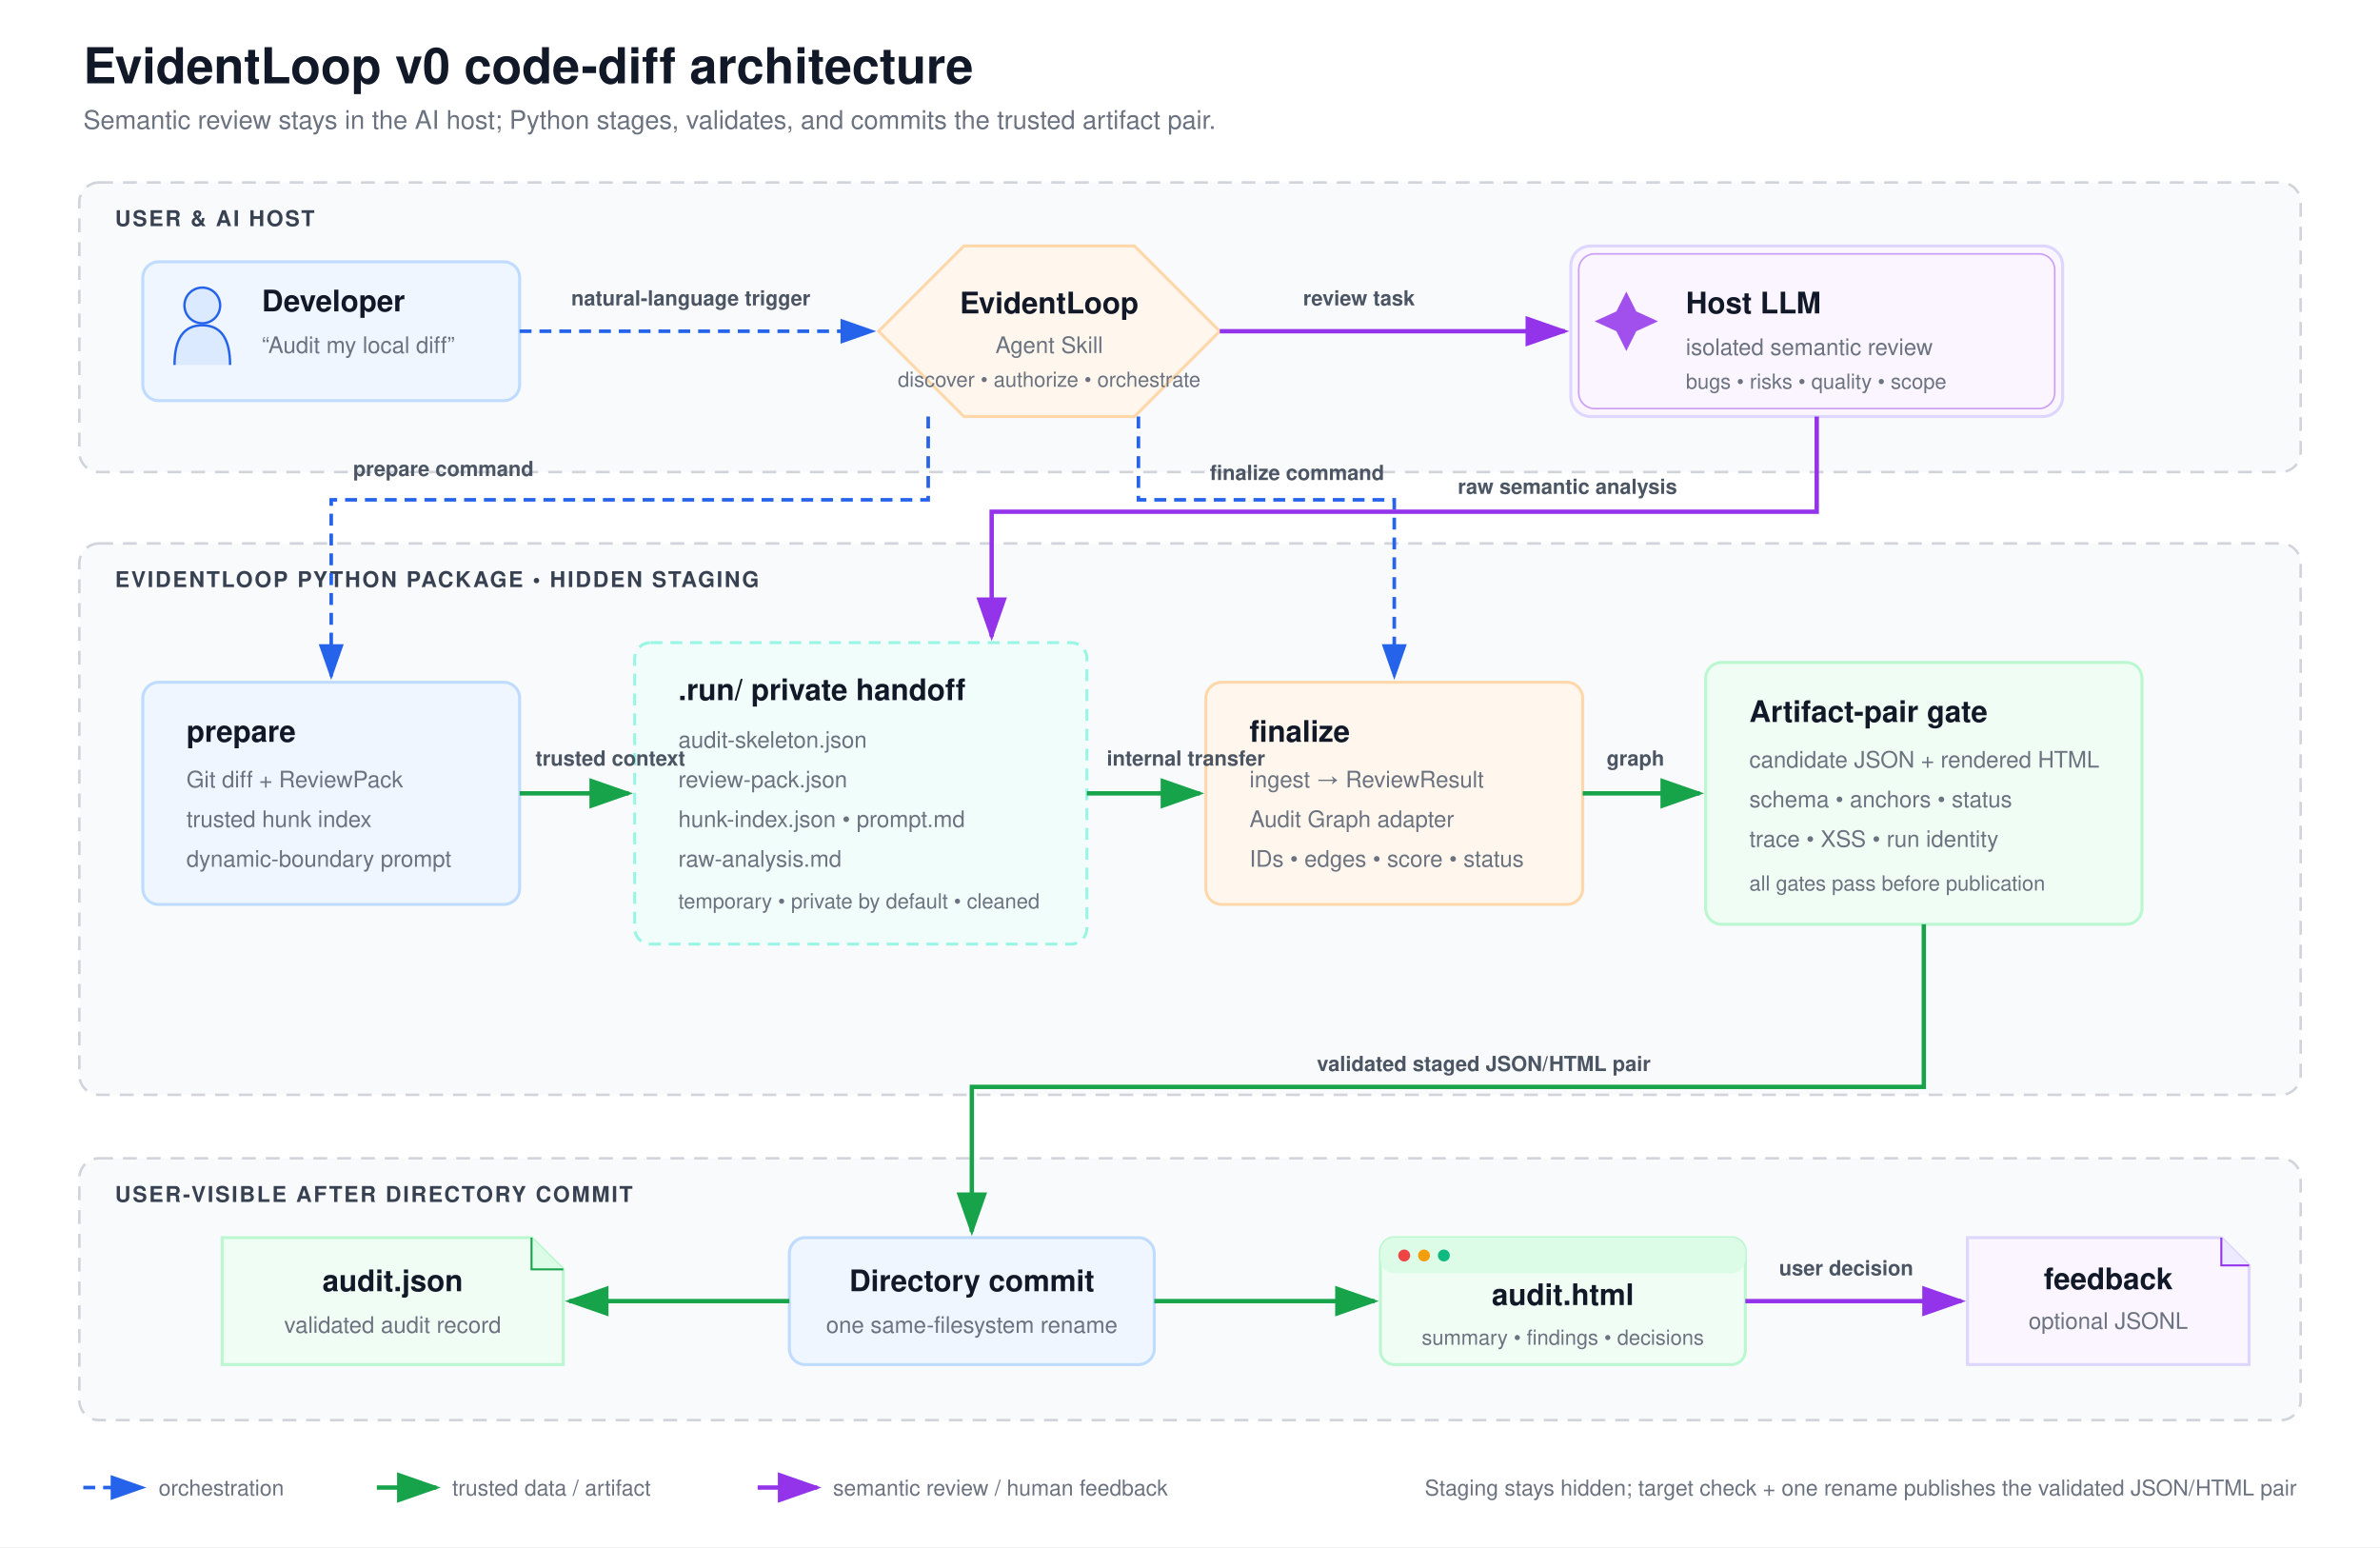
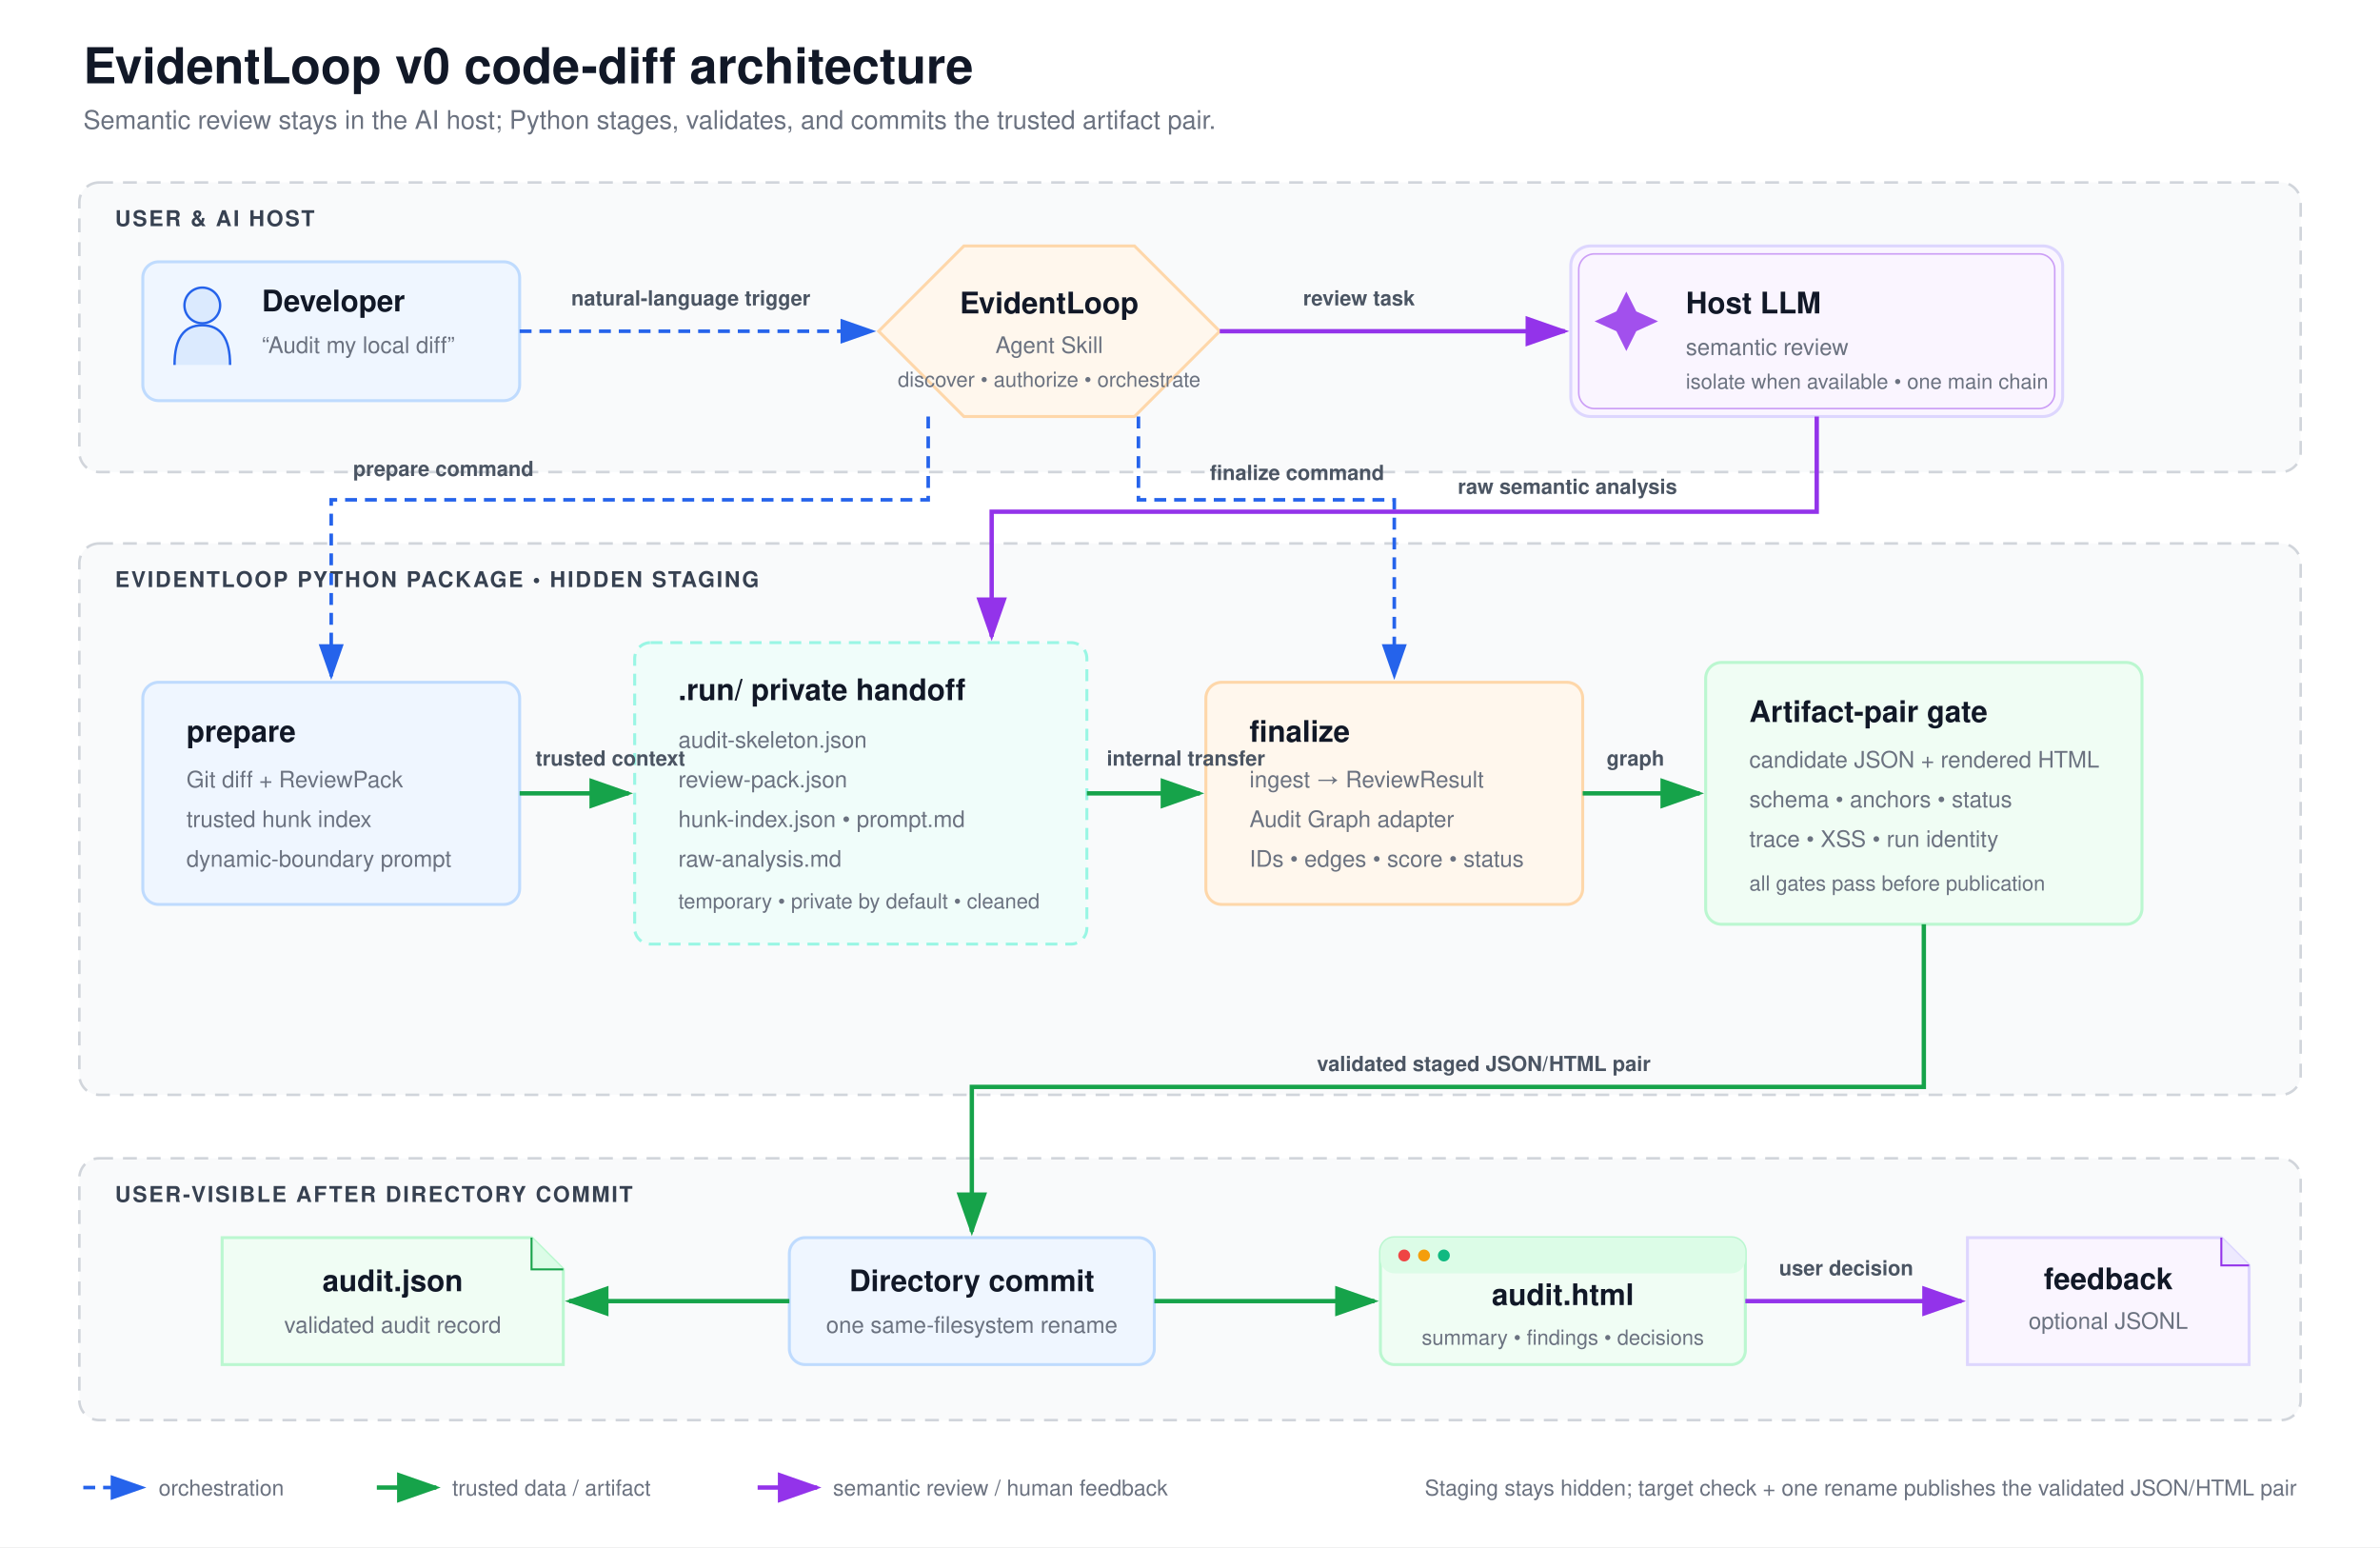
<svg xmlns="http://www.w3.org/2000/svg" viewBox="0 0 1200 780" width="1200" height="780" role="img" aria-labelledby="title desc">
  <style>
    text { font-family: "Helvetica Neue", Helvetica, Arial, "PingFang SC", "Microsoft YaHei", sans-serif; fill: #111827; }
    .title { font-size: 25px; font-weight: 700; }
    .subtitle { font-size: 13px; fill: #6b7280; }
    .lane-title { font-size: 11px; font-weight: 700; fill: #374151; letter-spacing: 0.08em; }
    .node-title { font-size: 15px; font-weight: 700; }
    .node-sub { font-size: 11.5px; fill: #6b7280; }
    .micro { font-size: 10.5px; fill: #6b7280; }
    .edge-label { font-size: 10.5px; font-weight: 600; fill: #4b5563; }
    .legend { font-size: 11px; fill: #6b7280; }
    .lane { fill: #f9fafb; stroke: #d1d5db; stroke-width: 1.3; stroke-dasharray: 7 5; }
    .node { fill: #ffffff; stroke: #d1d5db; stroke-width: 1.5; }
    .blue { fill: #eff6ff; stroke: #bfdbfe; }
    .orange { fill: #fff7ed; stroke: #fed7aa; }
    .green { fill: #f0fdf4; stroke: #bbf7d0; }
    .purple { fill: #faf5ff; stroke: #ddd6fe; }
    .teal { fill: #f0fdfa; stroke: #99f6e4; }
    .control { fill: none; stroke: #2563eb; stroke-width: 1.8; stroke-dasharray: 6 4; marker-end: url(#arrow-blue); }
    .data { fill: none; stroke: #16a34a; stroke-width: 2.2; marker-end: url(#arrow-green); }
    .semantic { fill: none; stroke: #9333ea; stroke-width: 2.2; marker-end: url(#arrow-purple); }
  </style>
  <defs>
    <marker id="arrow-blue" markerWidth="10" markerHeight="7" refX="9" refY="3.5" orient="auto">
      <polygon points="0 0,10 3.5,0 7" fill="#2563eb" />
    </marker>
    <marker id="arrow-green" markerWidth="10" markerHeight="7" refX="9" refY="3.5" orient="auto">
      <polygon points="0 0,10 3.5,0 7" fill="#16a34a" />
    </marker>
    <marker id="arrow-purple" markerWidth="10" markerHeight="7" refX="9" refY="3.5" orient="auto">
      <polygon points="0 0,10 3.5,0 7" fill="#9333ea" />
    </marker>
  </defs>
  <rect width="1200" height="780" fill="#ffffff" />
  <text x="42" y="42" class="title">EvidentLoop v0 code-diff architecture</text>
  <text x="42" y="65" class="subtitle">Semantic review stays in the AI host; Python stages, validates, and commits the trusted artifact pair.</text>
  <rect x="40" y="92" width="1120" height="146" rx="10" class="lane" />
  <text x="58" y="114" class="lane-title">USER &amp; AI HOST</text>
  <rect x="72" y="132" width="190" height="70" rx="8" class="node blue" />
  <circle cx="102" cy="154" r="9" fill="#dbeafe" stroke="#2563eb" stroke-width="1.2" />
  <path d="M88 184 Q88 164 102 164 Q116 164 116 184" fill="#dbeafe" stroke="#2563eb" stroke-width="1.2" />
  <text x="132" y="157" class="node-title">Developer</text>
  <text x="132" y="178" class="node-sub">“Audit my local diff”</text>
  <polygon points="486,124 572,124 615,167 572,210 486,210 443,167" class="orange" stroke-width="1.5" />
  <text x="529" y="158" text-anchor="middle" class="node-title">EvidentLoop</text>
  <text x="529" y="178" text-anchor="middle" class="node-sub">Agent Skill</text>
  <text x="529" y="195" text-anchor="middle" class="micro">discover • authorize • orchestrate</text>
  <rect x="792" y="124" width="248" height="86" rx="10" class="node purple" stroke-width="2.4" />
  <rect x="796" y="128" width="240" height="78" rx="8" fill="none" stroke="#9333ea" stroke-width="0.8" opacity="0.45" />
  <path d="M820 147 L825 157 L836 162 L825 167 L820 177 L815 167 L804 162 L815 157 Z" fill="#9333ea" opacity="0.85" />
  <text x="850" y="158" class="node-title">Host LLM</text>
-   <text x="850" y="179" class="node-sub">isolated semantic review</text>
-   <text x="850" y="196" class="micro">bugs • risks • quality • scope</text>
+   <text x="850" y="179" class="node-sub">semantic review</text>
+   <text x="850" y="196" class="micro">isolate when available • one main chain</text>
  <path d="M262 167 H440" class="control" />
  <text x="288" y="154" class="edge-label">natural-language trigger</text>
  <path d="M615 167 H789" class="semantic" />
  <text x="657" y="154" class="edge-label">review task</text>
  <rect x="40" y="274" width="1120" height="278" rx="10" class="lane" />
  <text x="58" y="296" class="lane-title">EVIDENTLOOP PYTHON PACKAGE • HIDDEN STAGING</text>
  <rect x="72" y="344" width="190" height="112" rx="8" class="node blue" />
  <text x="94" y="374" class="node-title">prepare</text>
  <text x="94" y="397" class="node-sub">Git diff + ReviewPack</text>
  <text x="94" y="417" class="node-sub">trusted hunk index</text>
  <text x="94" y="437" class="node-sub">dynamic-boundary prompt</text>
  <rect x="320" y="324" width="228" height="152" rx="8" class="teal" stroke-width="1.5" stroke-dasharray="6 4" />
  <text x="342" y="353" class="node-title">.run/ private handoff</text>
  <text x="342" y="377" class="node-sub">audit-skeleton.json</text>
  <text x="342" y="397" class="node-sub">review-pack.json</text>
  <text x="342" y="417" class="node-sub">hunk-index.json • prompt.md</text>
  <text x="342" y="437" class="node-sub">raw-analysis.md</text>
  <text x="342" y="458" class="micro">temporary • private by default • cleaned</text>
  <rect x="608" y="344" width="190" height="112" rx="8" class="node orange" />
  <text x="630" y="374" class="node-title">finalize</text>
  <text x="630" y="397" class="node-sub">ingest → ReviewResult</text>
  <text x="630" y="417" class="node-sub">Audit Graph adapter</text>
  <text x="630" y="437" class="node-sub">IDs • edges • score • status</text>
  <rect x="860" y="334" width="220" height="132" rx="8" class="node green" />
  <text x="882" y="364" class="node-title">Artifact-pair gate</text>
  <text x="882" y="387" class="node-sub">candidate JSON + rendered HTML</text>
  <text x="882" y="407" class="node-sub">schema • anchors • status</text>
  <text x="882" y="427" class="node-sub">trace • XSS • run identity</text>
  <text x="882" y="449" class="micro">all gates pass before publication</text>
  <path d="M468 210 V252 H167 V341" class="control" />
  <text x="178" y="240" class="edge-label">prepare command</text>
  <path d="M574 210 V252 H703 V341" class="control" />
  <text x="610" y="242" class="edge-label">finalize command</text>
  <path d="M916 210 V258 H500 V321" class="semantic" />
  <text x="735" y="249" class="edge-label">raw semantic analysis</text>
  <path d="M262 400 H317" class="data" />
  <text x="270" y="386" class="edge-label">trusted context</text>
  <path d="M548 400 H605" class="data" />
  <text x="558" y="386" class="edge-label">internal transfer</text>
  <path d="M798 400 H857" class="data" />
  <text x="810" y="386" class="edge-label">graph</text>
  <rect x="40" y="584" width="1120" height="132" rx="10" class="lane" />
  <text x="58" y="606" class="lane-title">USER-VISIBLE AFTER DIRECTORY COMMIT</text>
  <path d="M112 624 L268 624 L284 640 L284 688 L112 688 Z" class="green" stroke-width="1.5" />
  <path d="M268 624 V640 H284" fill="#dcfce7" stroke="#16a34a" stroke-width="1" />
  <text x="198" y="651" text-anchor="middle" class="node-title">audit.json</text>
  <text x="198" y="672" text-anchor="middle" class="node-sub">validated audit record</text>
  <rect x="398" y="624" width="184" height="64" rx="8" class="node blue" />
  <text x="490" y="651" text-anchor="middle" class="node-title">Directory commit</text>
  <text x="490" y="672" text-anchor="middle" class="node-sub">one same-filesystem rename</text>
  <rect x="696" y="624" width="184" height="64" rx="7" class="node green" />
  <rect x="696" y="624" width="184" height="18" rx="7" fill="#dcfce7" stroke="none" />
  <circle cx="708" cy="633" r="3" fill="#ef4444" />
  <circle cx="718" cy="633" r="3" fill="#f59e0b" />
  <circle cx="728" cy="633" r="3" fill="#10b981" />
  <text x="788" y="658" text-anchor="middle" class="node-title">audit.html</text>
  <text x="788" y="678" text-anchor="middle" class="micro">summary • findings • decisions</text>
  <path d="M992 624 L1120 624 L1134 638 L1134 688 L992 688 Z" class="purple" stroke-width="1.5" />
  <path d="M1120 624 V638 H1134" fill="#ede9fe" stroke="#9333ea" stroke-width="1" />
  <text x="1063" y="650" text-anchor="middle" class="node-title">feedback</text>
  <text x="1063" y="670" text-anchor="middle" class="node-sub">optional JSONL</text>
  <path d="M970 466 V548 H490 V621" class="data" />
  <text x="664" y="540" class="edge-label">validated staged JSON/HTML pair</text>
  <path d="M398 656 H287" class="data" />
  <path d="M582 656 H693" class="data" />
  <path d="M880 656 H989" class="semantic" />
  <text x="897" y="643" class="edge-label">user decision</text>
  <line x1="42" y1="750" x2="72" y2="750" class="control" />
  <text x="80" y="754" class="legend">orchestration</text>
  <line x1="190" y1="750" x2="220" y2="750" class="data" />
  <text x="228" y="754" class="legend">trusted data / artifact</text>
  <line x1="382" y1="750" x2="412" y2="750" class="semantic" />
  <text x="420" y="754" class="legend">semantic review / human feedback</text>
  <text x="1158" y="754" text-anchor="end" class="legend">Staging stays hidden; target check + one rename publishes the validated JSON/HTML pair</text>
</svg>
